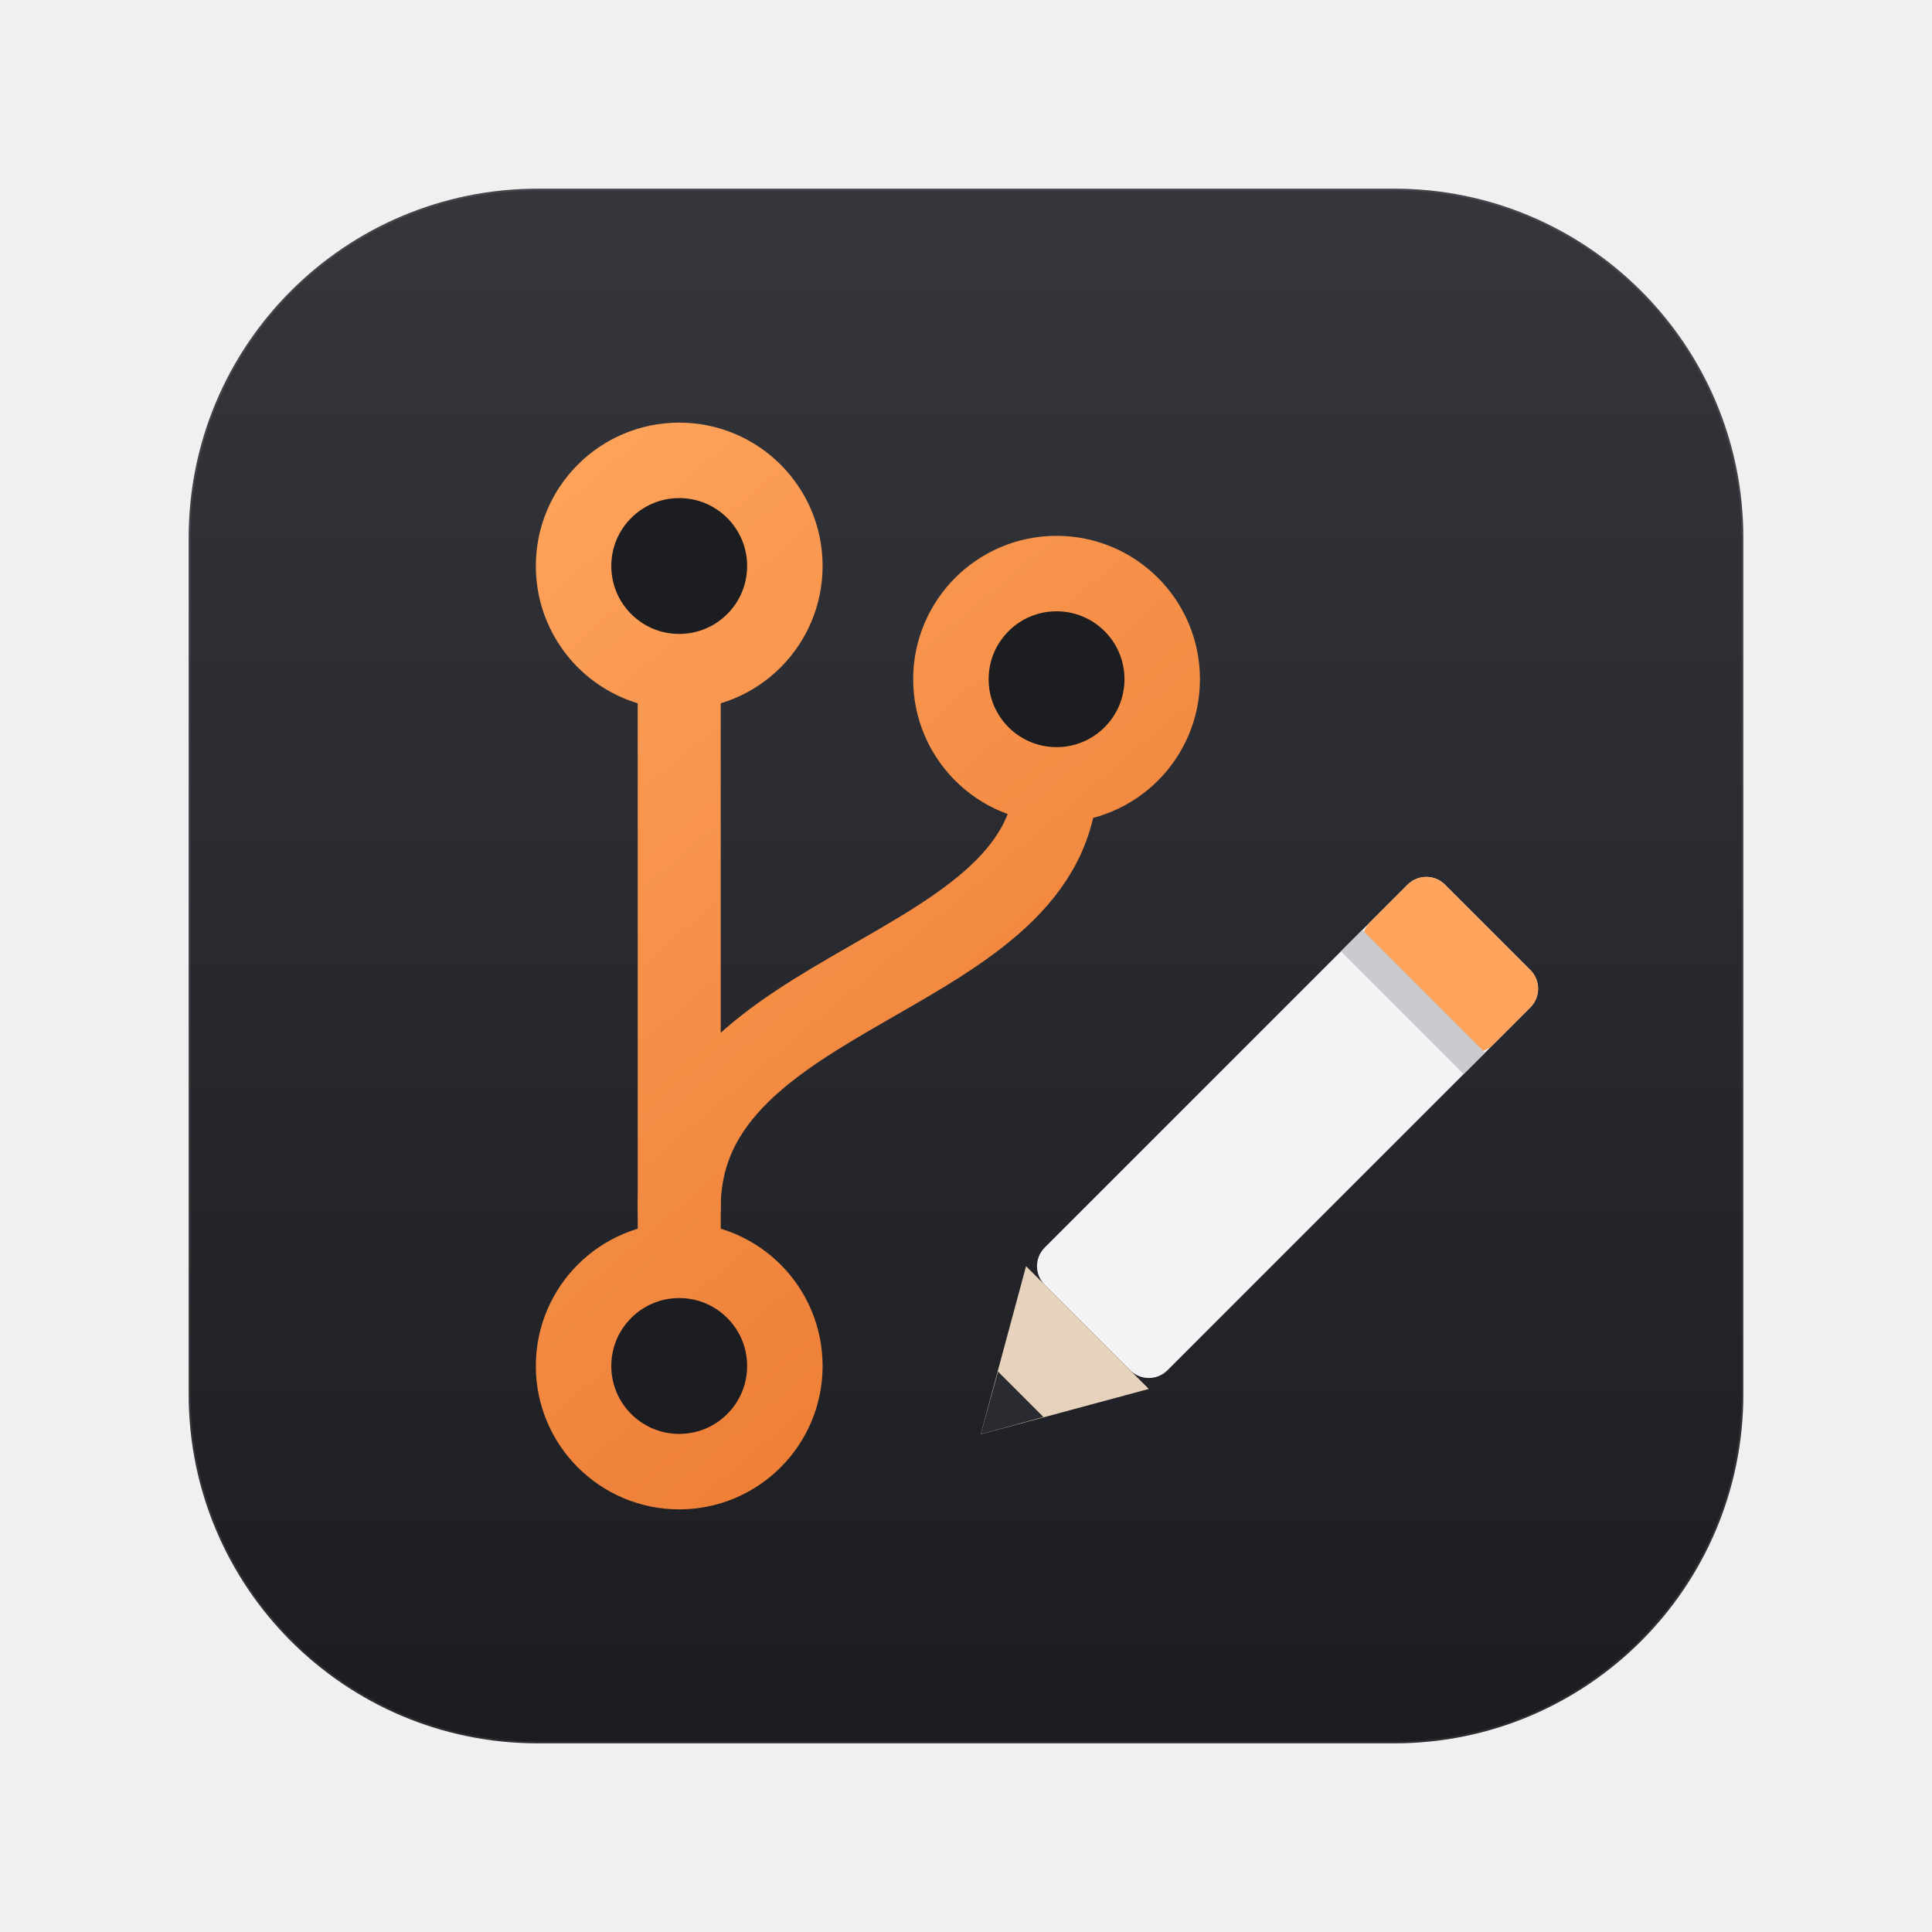
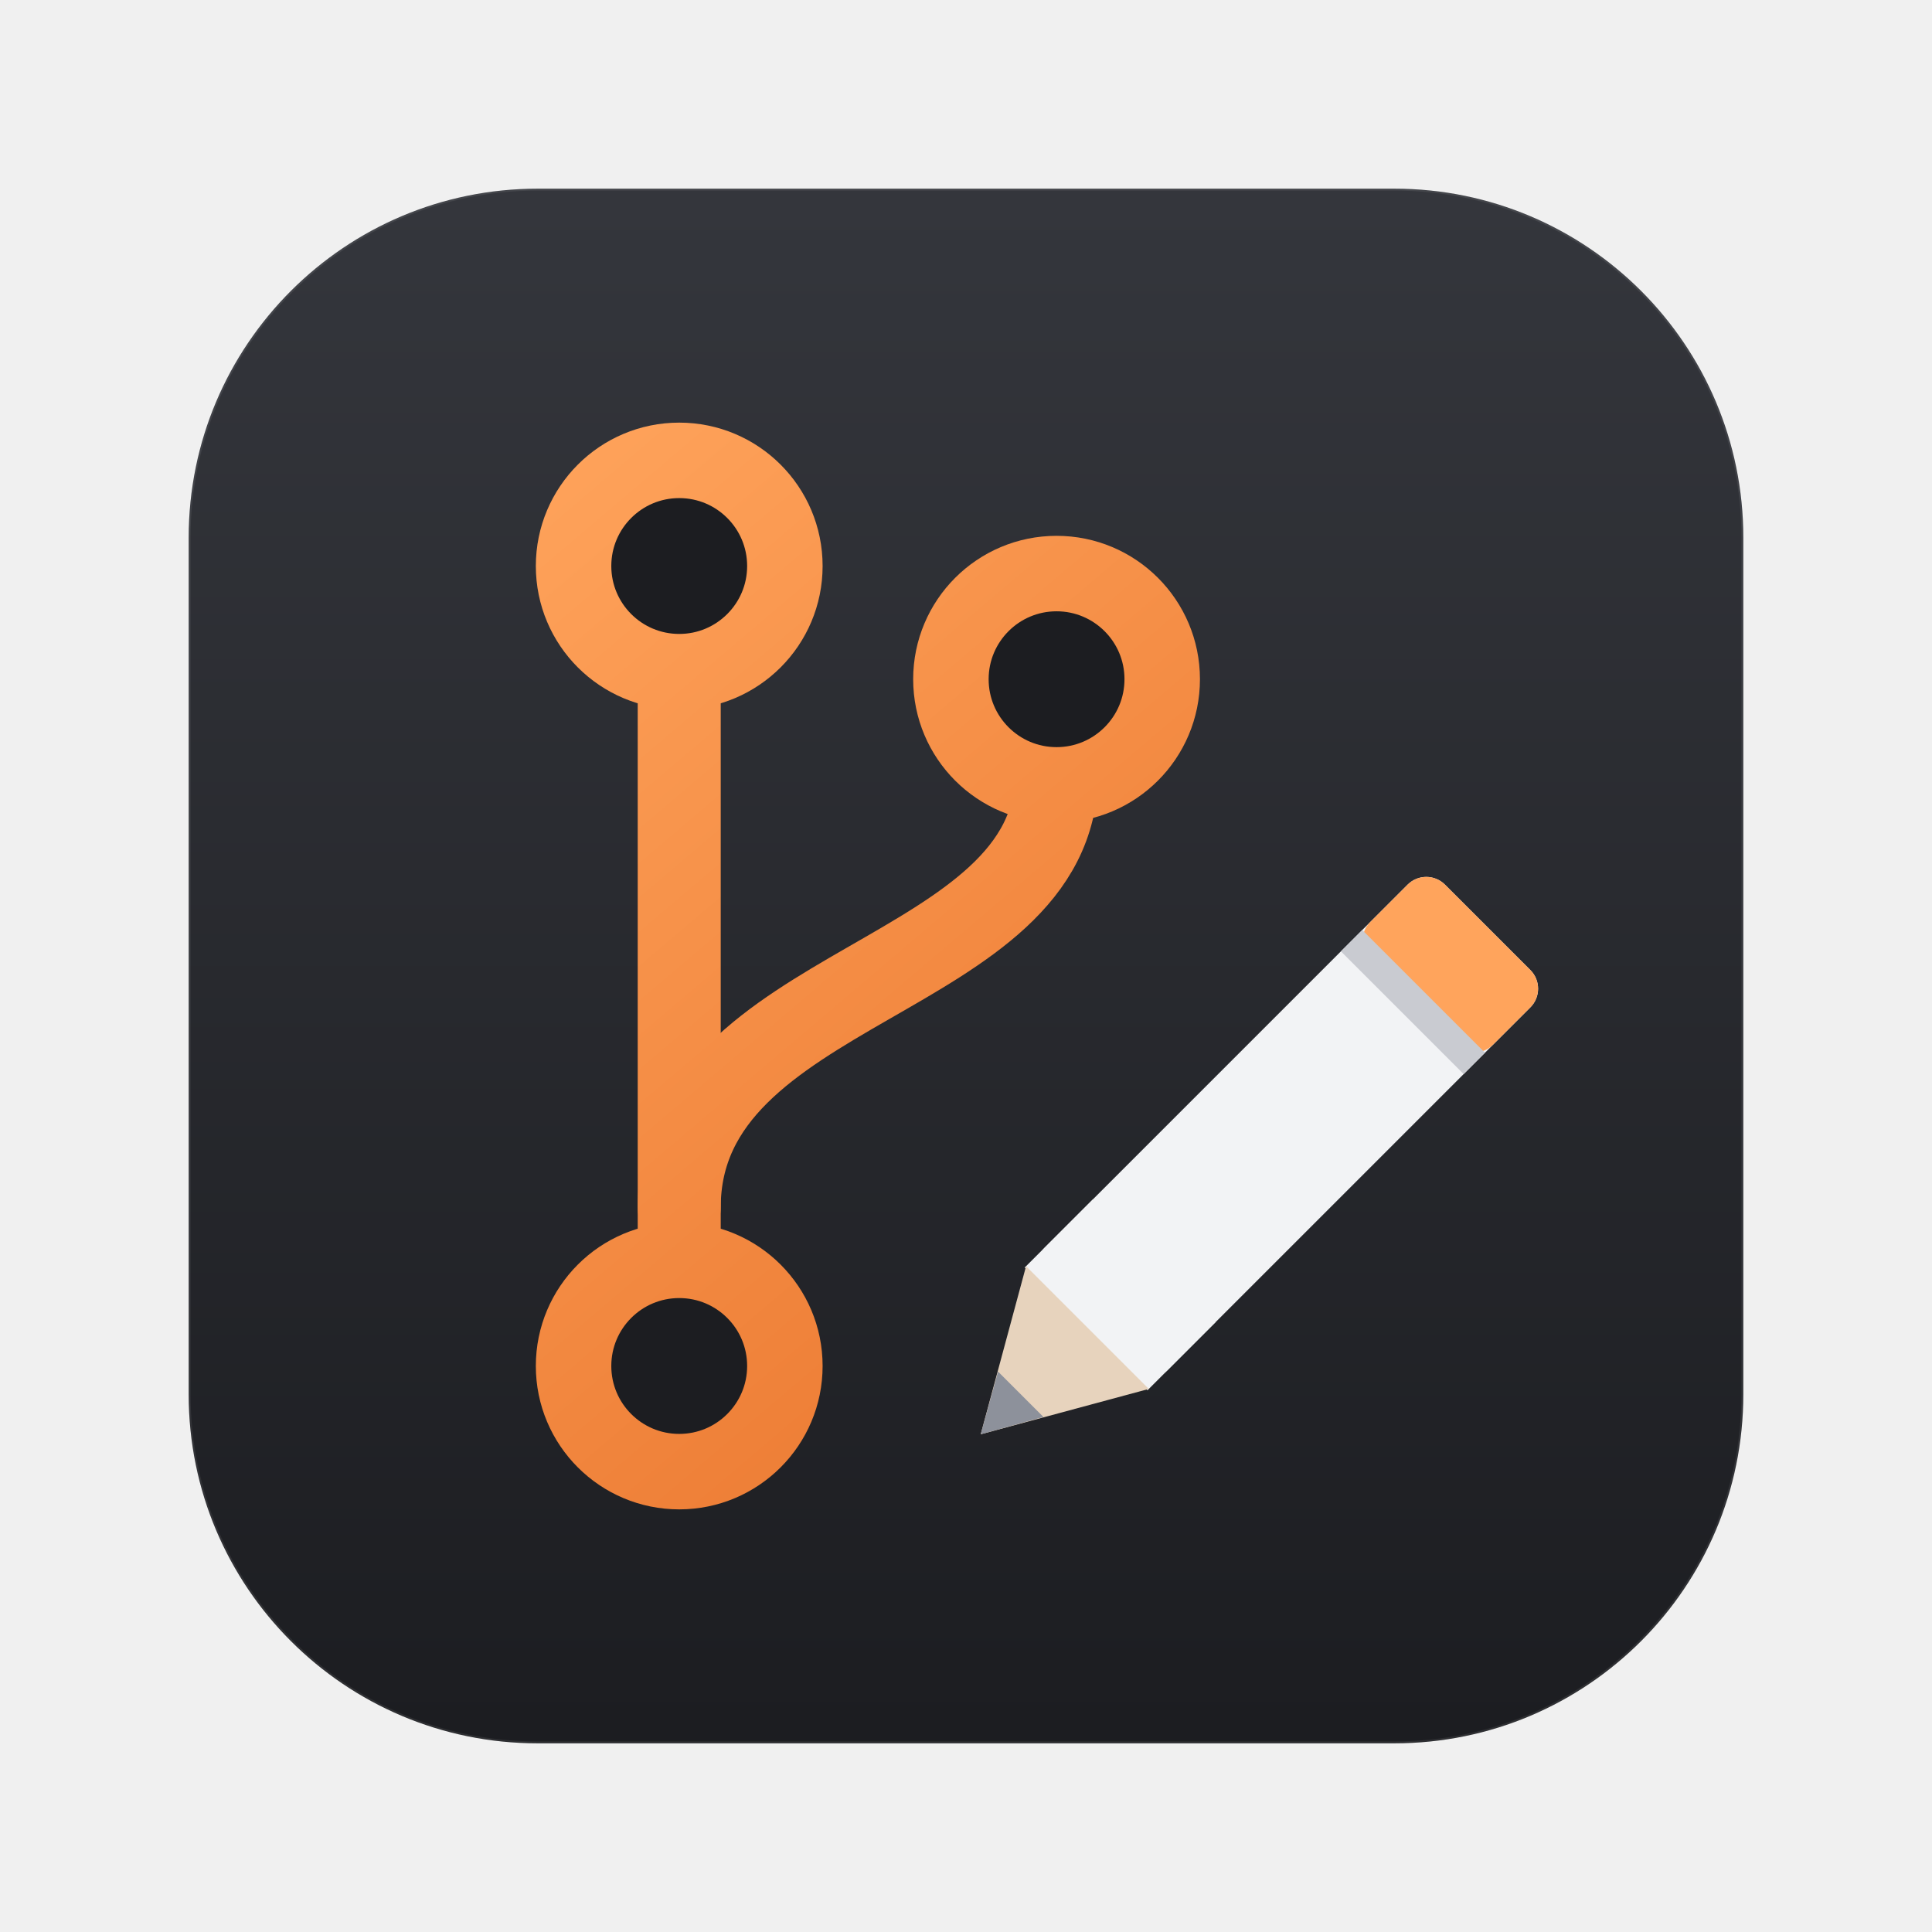
<svg xmlns="http://www.w3.org/2000/svg" width="1024" height="1024" viewBox="0 0 1024 1024">
  <defs>
    <linearGradient id="bg" x1="0" y1="0" x2="0" y2="1">
      <stop offset="0" stop-color="#34363c" />
      <stop offset="1" stop-color="#1c1d21" />
    </linearGradient>
    <linearGradient id="accent" gradientUnits="userSpaceOnUse" x1="250" y1="250" x2="700" y2="780">
      <stop offset="0" stop-color="#ffa45c" />
      <stop offset="1" stop-color="#e8722a" />
    </linearGradient>
  </defs>
  <rect x="100" y="100" width="824" height="824" rx="185" fill="url(#bg)" />
  <rect x="100.5" y="100.5" width="823" height="823" rx="184.5" fill="none" stroke="#ffffff" stroke-opacity="0.08" />
  <g stroke="url(#accent)" stroke-width="44" stroke-linecap="round" fill="none">
    <line x1="360" y1="250" x2="360" y2="774" />
    <path d="M360 640 C 360 520, 560 520, 560 410" />
  </g>
  <g fill="#1c1d21" stroke="url(#accent)" stroke-width="40">
    <circle cx="360" cy="300" r="56" />
    <circle cx="360" cy="724" r="56" />
    <circle cx="560" cy="360" r="56" />
  </g>
  <g transform="translate(640 640) rotate(45)">
    <rect x="-46" y="-210" width="92" height="300" rx="14" fill="#f2f3f5" />
+     <rect x="-46" y="40" width="92" height="51" fill="#f2f3f5" />
    <rect x="-46" y="-210" width="92" height="56" rx="14" fill="#ffa45c" />
    <rect x="-46" y="-162" width="92" height="16" fill="#c9cbd1" />
    <path d="M-46 90 L46 90 L0 170 Z" fill="#e7d3bd" />
-     <path d="M-17 140 L17 140 L0 170 Z" fill="#2a2b30" />
+     <path d="M-17 140 L17 140 L0 170 Z" fill="#8d919b" />
  </g>
</svg>
